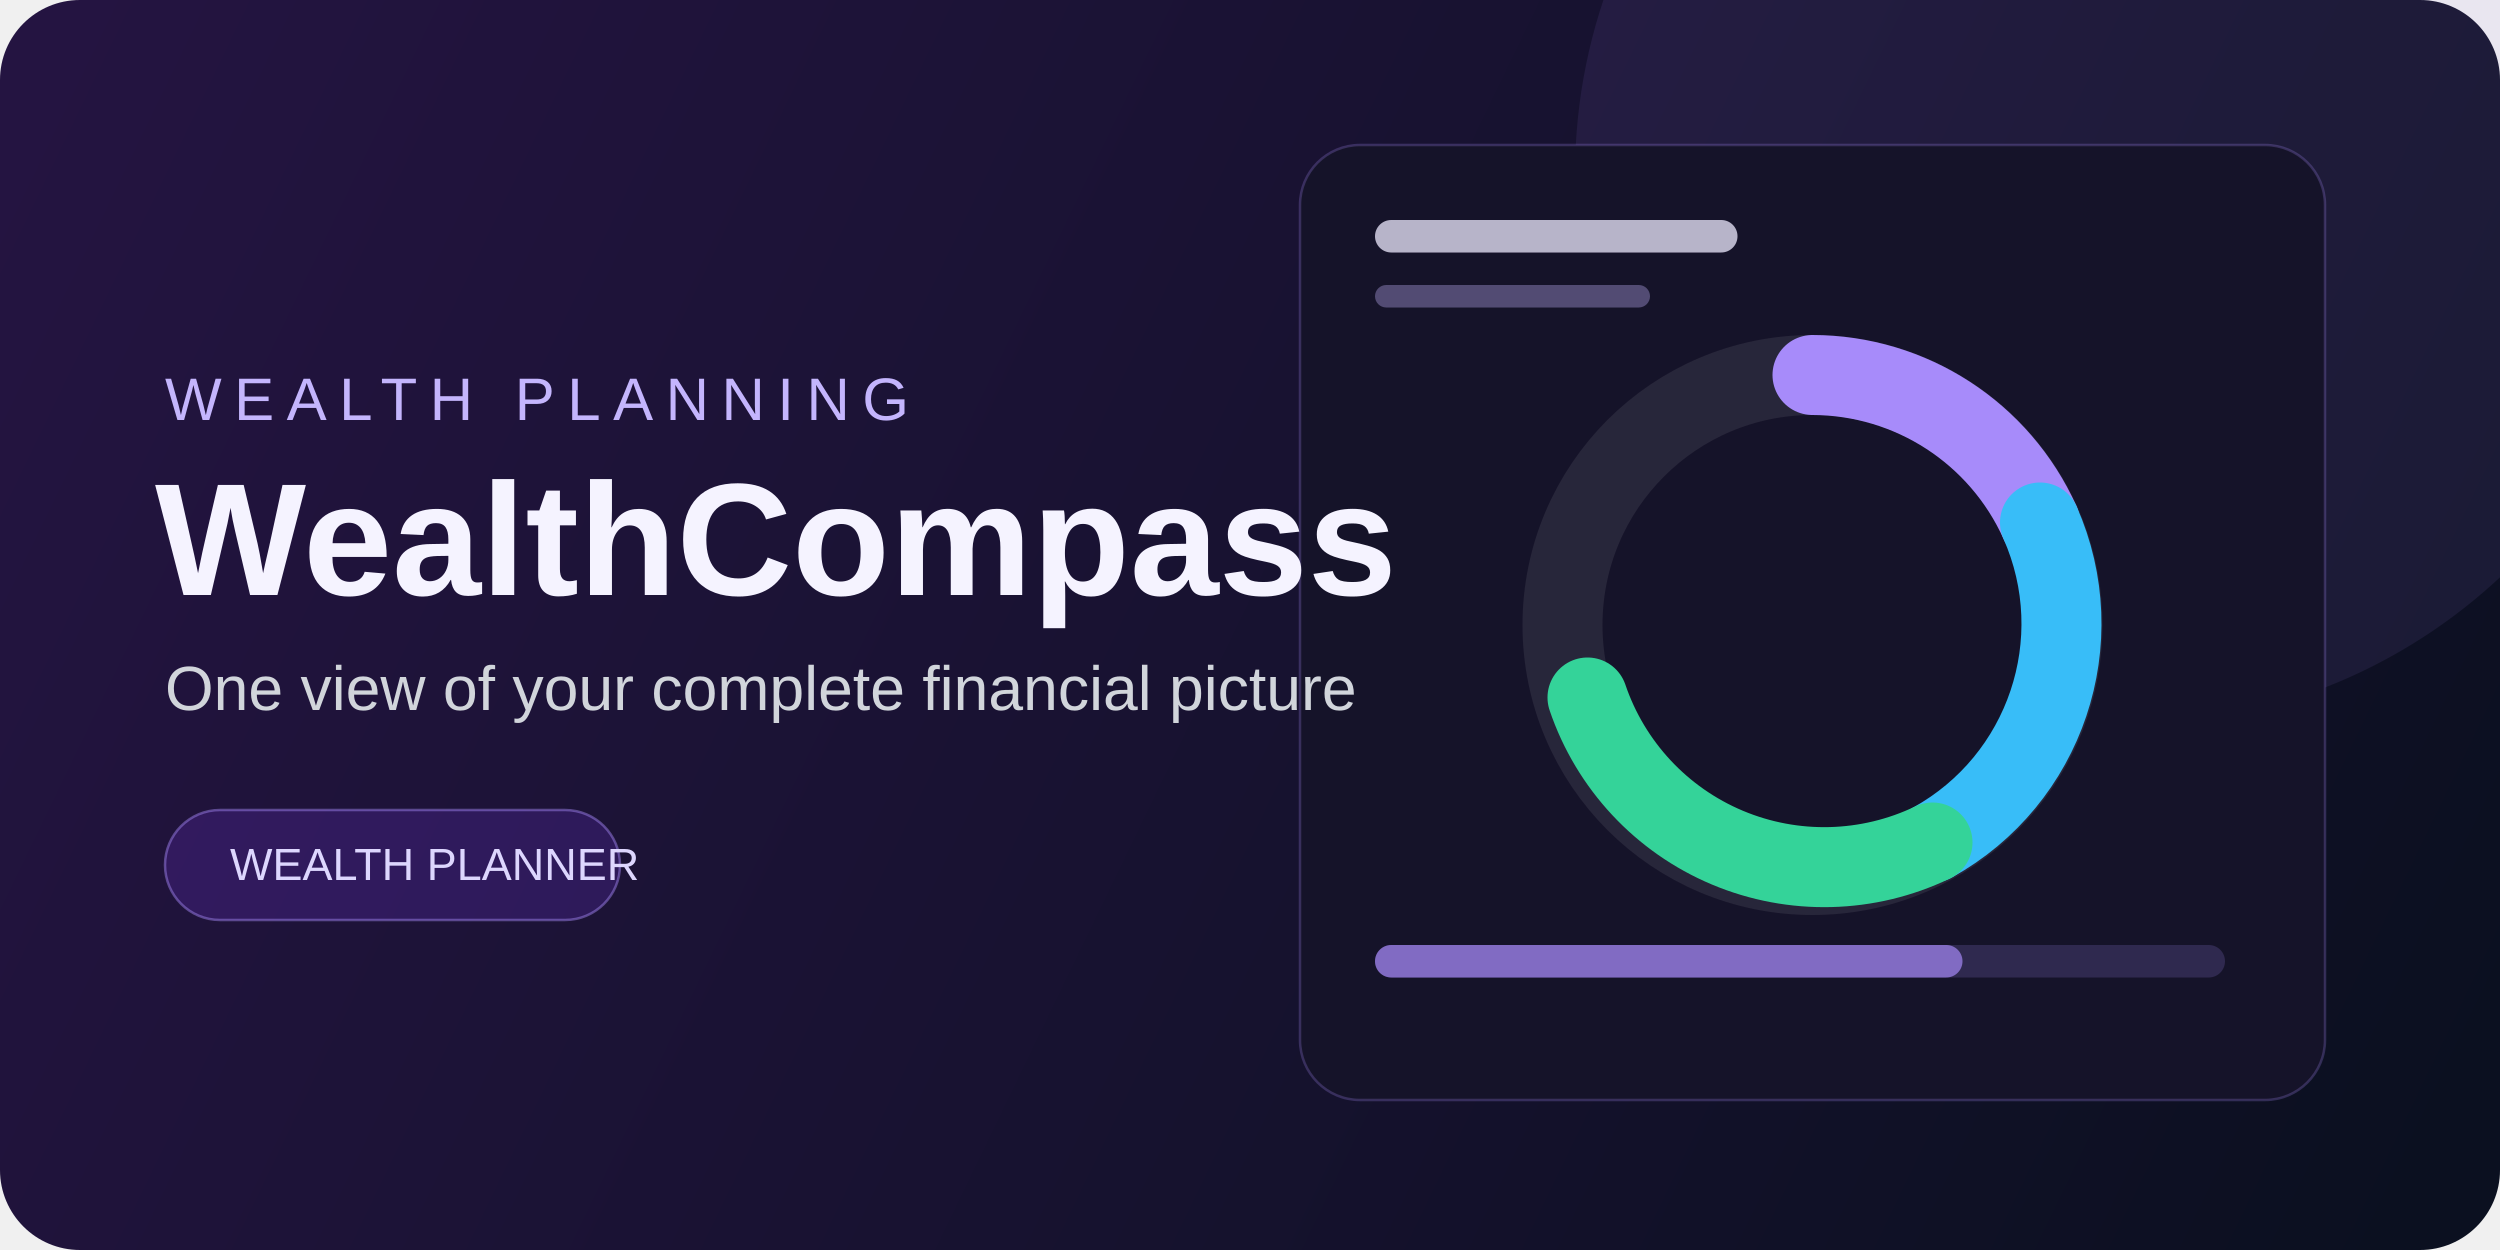
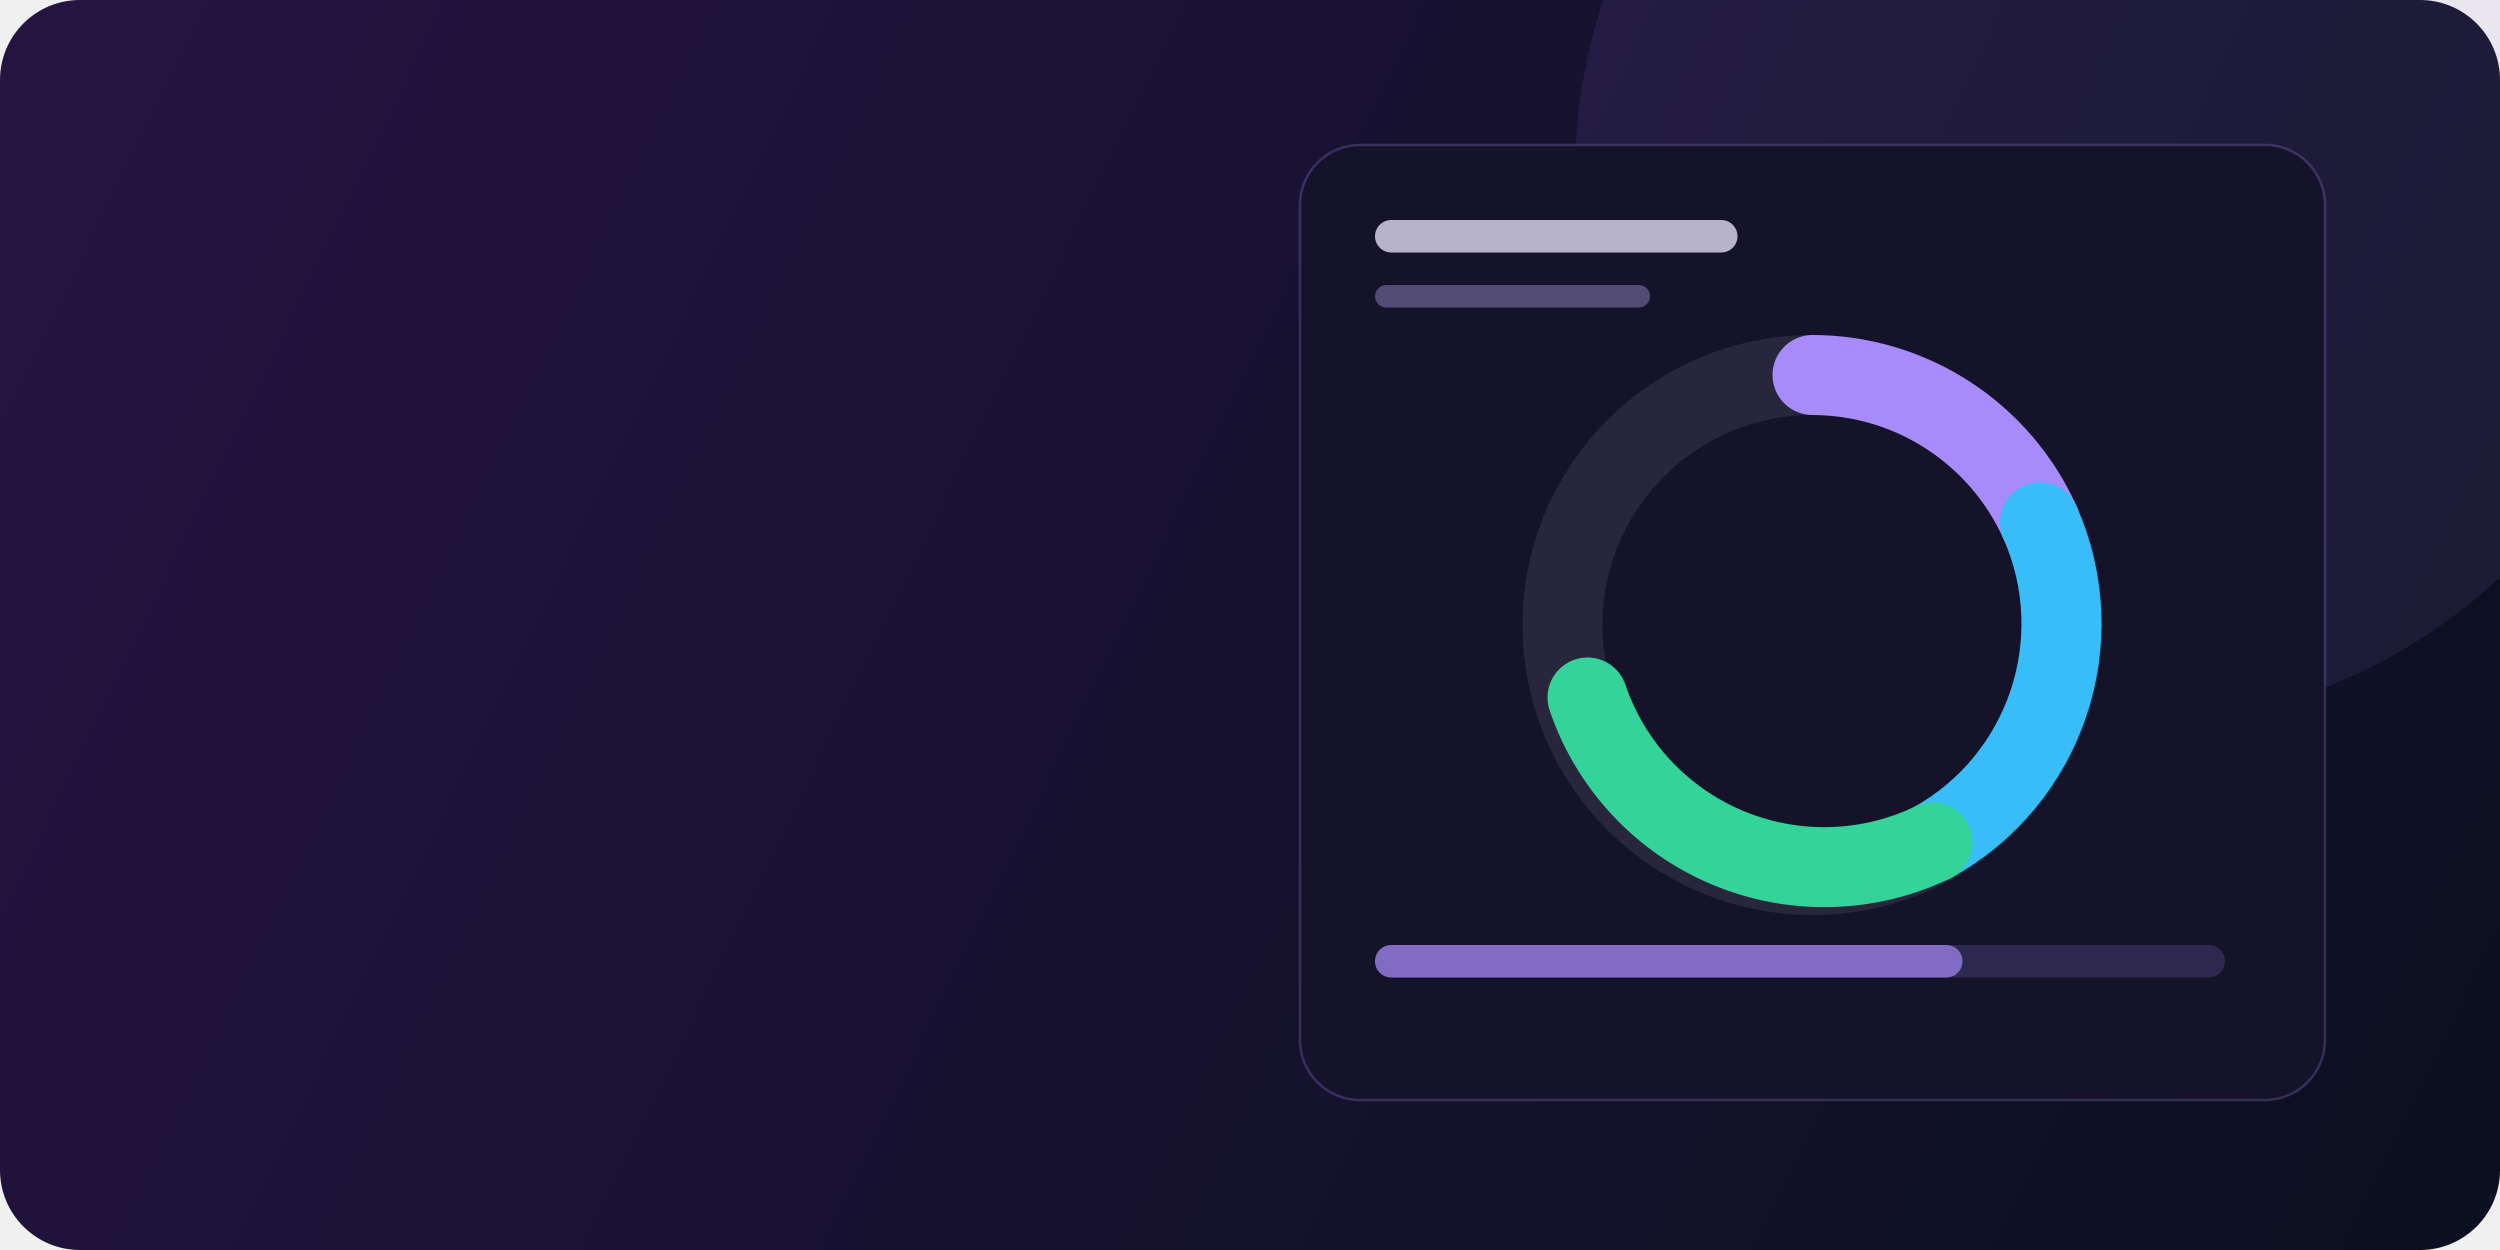
<svg xmlns="http://www.w3.org/2000/svg" width="1000" height="500" viewBox="0 0 1000 500" fill="none">
  <defs>
    <linearGradient id="bg" x1="20" y1="20" x2="970" y2="480" gradientUnits="userSpaceOnUse">
      <stop stop-color="#241441" />
      <stop offset="1" stop-color="#0b1020" />
    </linearGradient>
  </defs>
  <rect width="1000" height="500" rx="32" fill="url(#bg)" />
  <circle cx="850" cy="70" r="220" fill="#a78bfa" fill-opacity=".09" />
  <rect x="520" y="58" width="410" height="382" rx="24" fill="#151329" stroke="#a78bfa" stroke-opacity=".24" />
  <rect x="550" y="88" width="145" height="13" rx="6.5" fill="#ede9fe" fill-opacity=".75" />
  <rect x="550" y="114" width="110" height="9" rx="4.5" fill="#c4b5fd" fill-opacity=".35" />
  <circle cx="725" cy="250" r="100" stroke="#ffffff" stroke-opacity=".08" stroke-width="32" />
  <path d="M725 150A100 100 0 0 1 816 209" stroke="#a78bfa" stroke-width="32" stroke-linecap="round" />
  <path d="M816 209A100 100 0 0 1 773 337" stroke="#38bdf8" stroke-width="32" stroke-linecap="round" />
  <path d="M773 337A100 100 0 0 1 635 279" stroke="#34d399" stroke-width="32" stroke-linecap="round" />
  <circle cx="725" cy="250" r="54" fill="#151329" />
  <rect x="550" y="378" width="340" height="13" rx="6.5" fill="#a78bfa" fill-opacity=".18" />
  <rect x="550" y="378" width="235" height="13" rx="6.5" fill="#a78bfa" fill-opacity=".68" />
-   <text x="66" y="168" fill="#c4b5fd" font-family="Arial,sans-serif" font-size="24" letter-spacing="5">WEALTH PLANNING</text>
-   <text x="62" y="238" fill="#f5f3ff" font-family="Arial,sans-serif" font-size="64" font-weight="700">WealthCompass</text>
-   <text x="66" y="284" fill="#d1d5db" font-family="Arial,sans-serif" font-size="25">One view of your complete financial picture</text>
-   <rect x="66" y="324" width="182" height="44" rx="22" fill="#7c3aed" fill-opacity=".2" stroke="#a78bfa" stroke-opacity=".45" />
-   <text x="92" y="352" fill="#ddd6fe" font-family="Arial,sans-serif" font-size="18">WEALTH PLANNER</text>
</svg>
